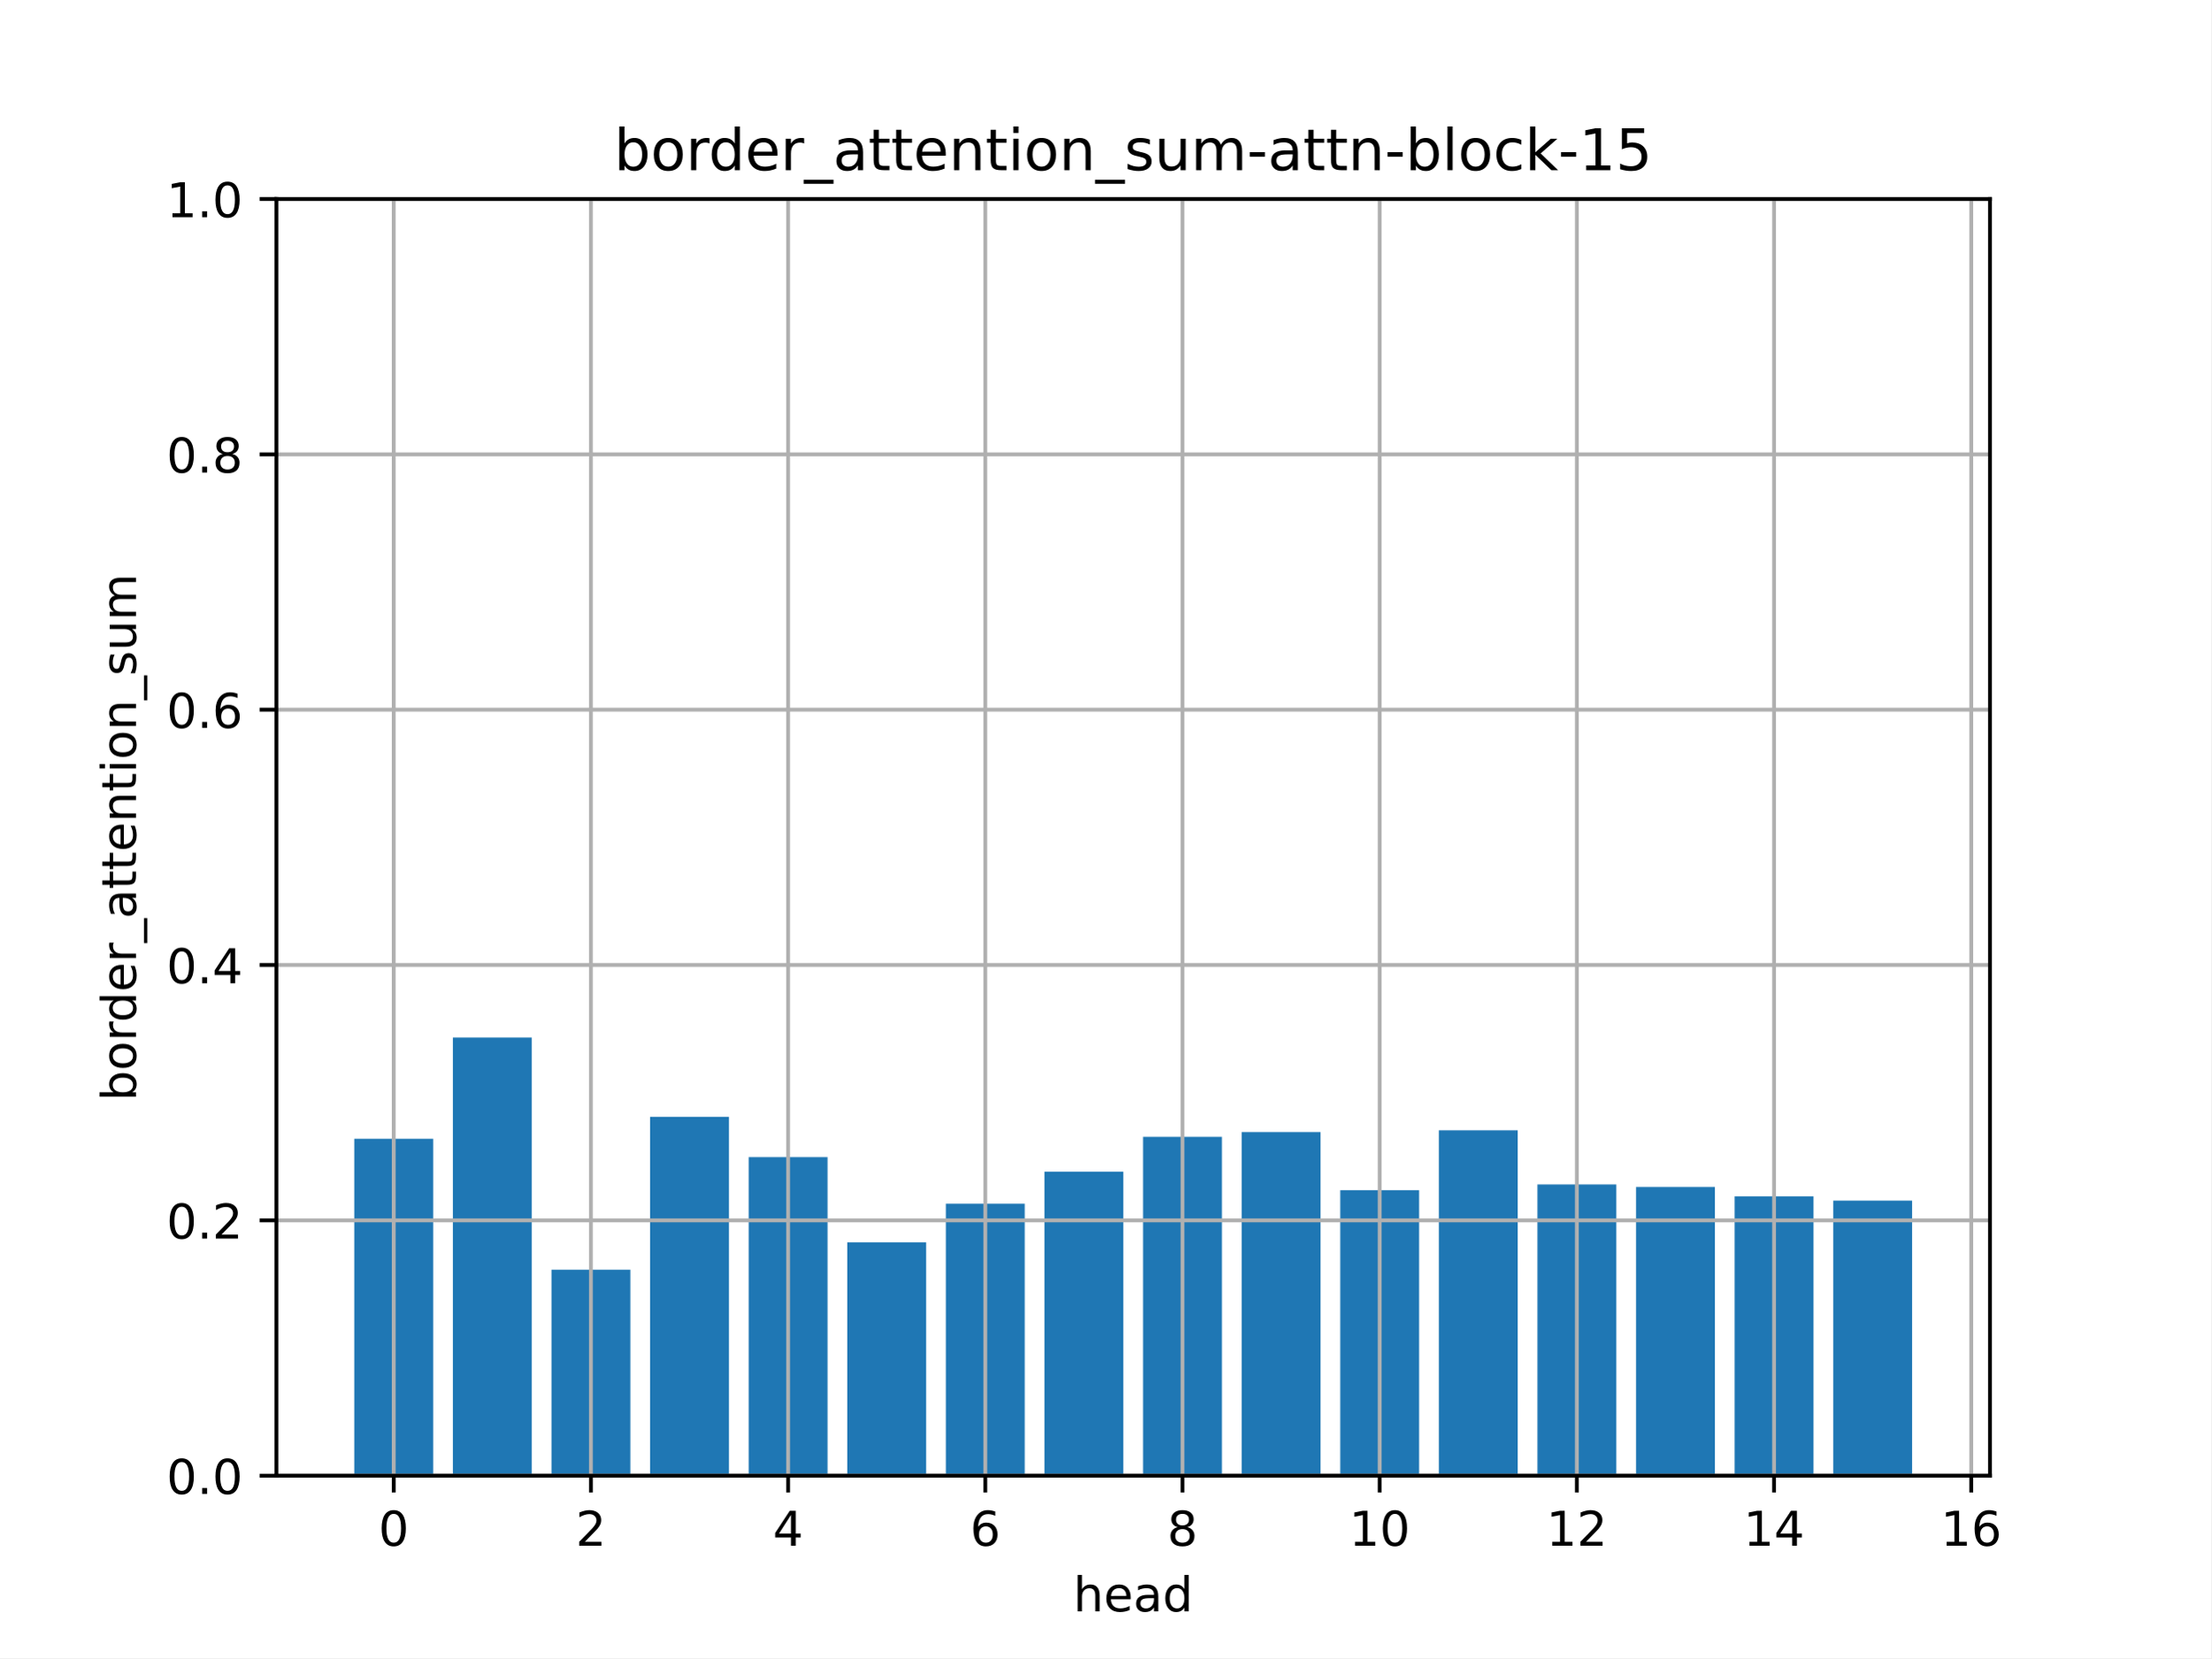
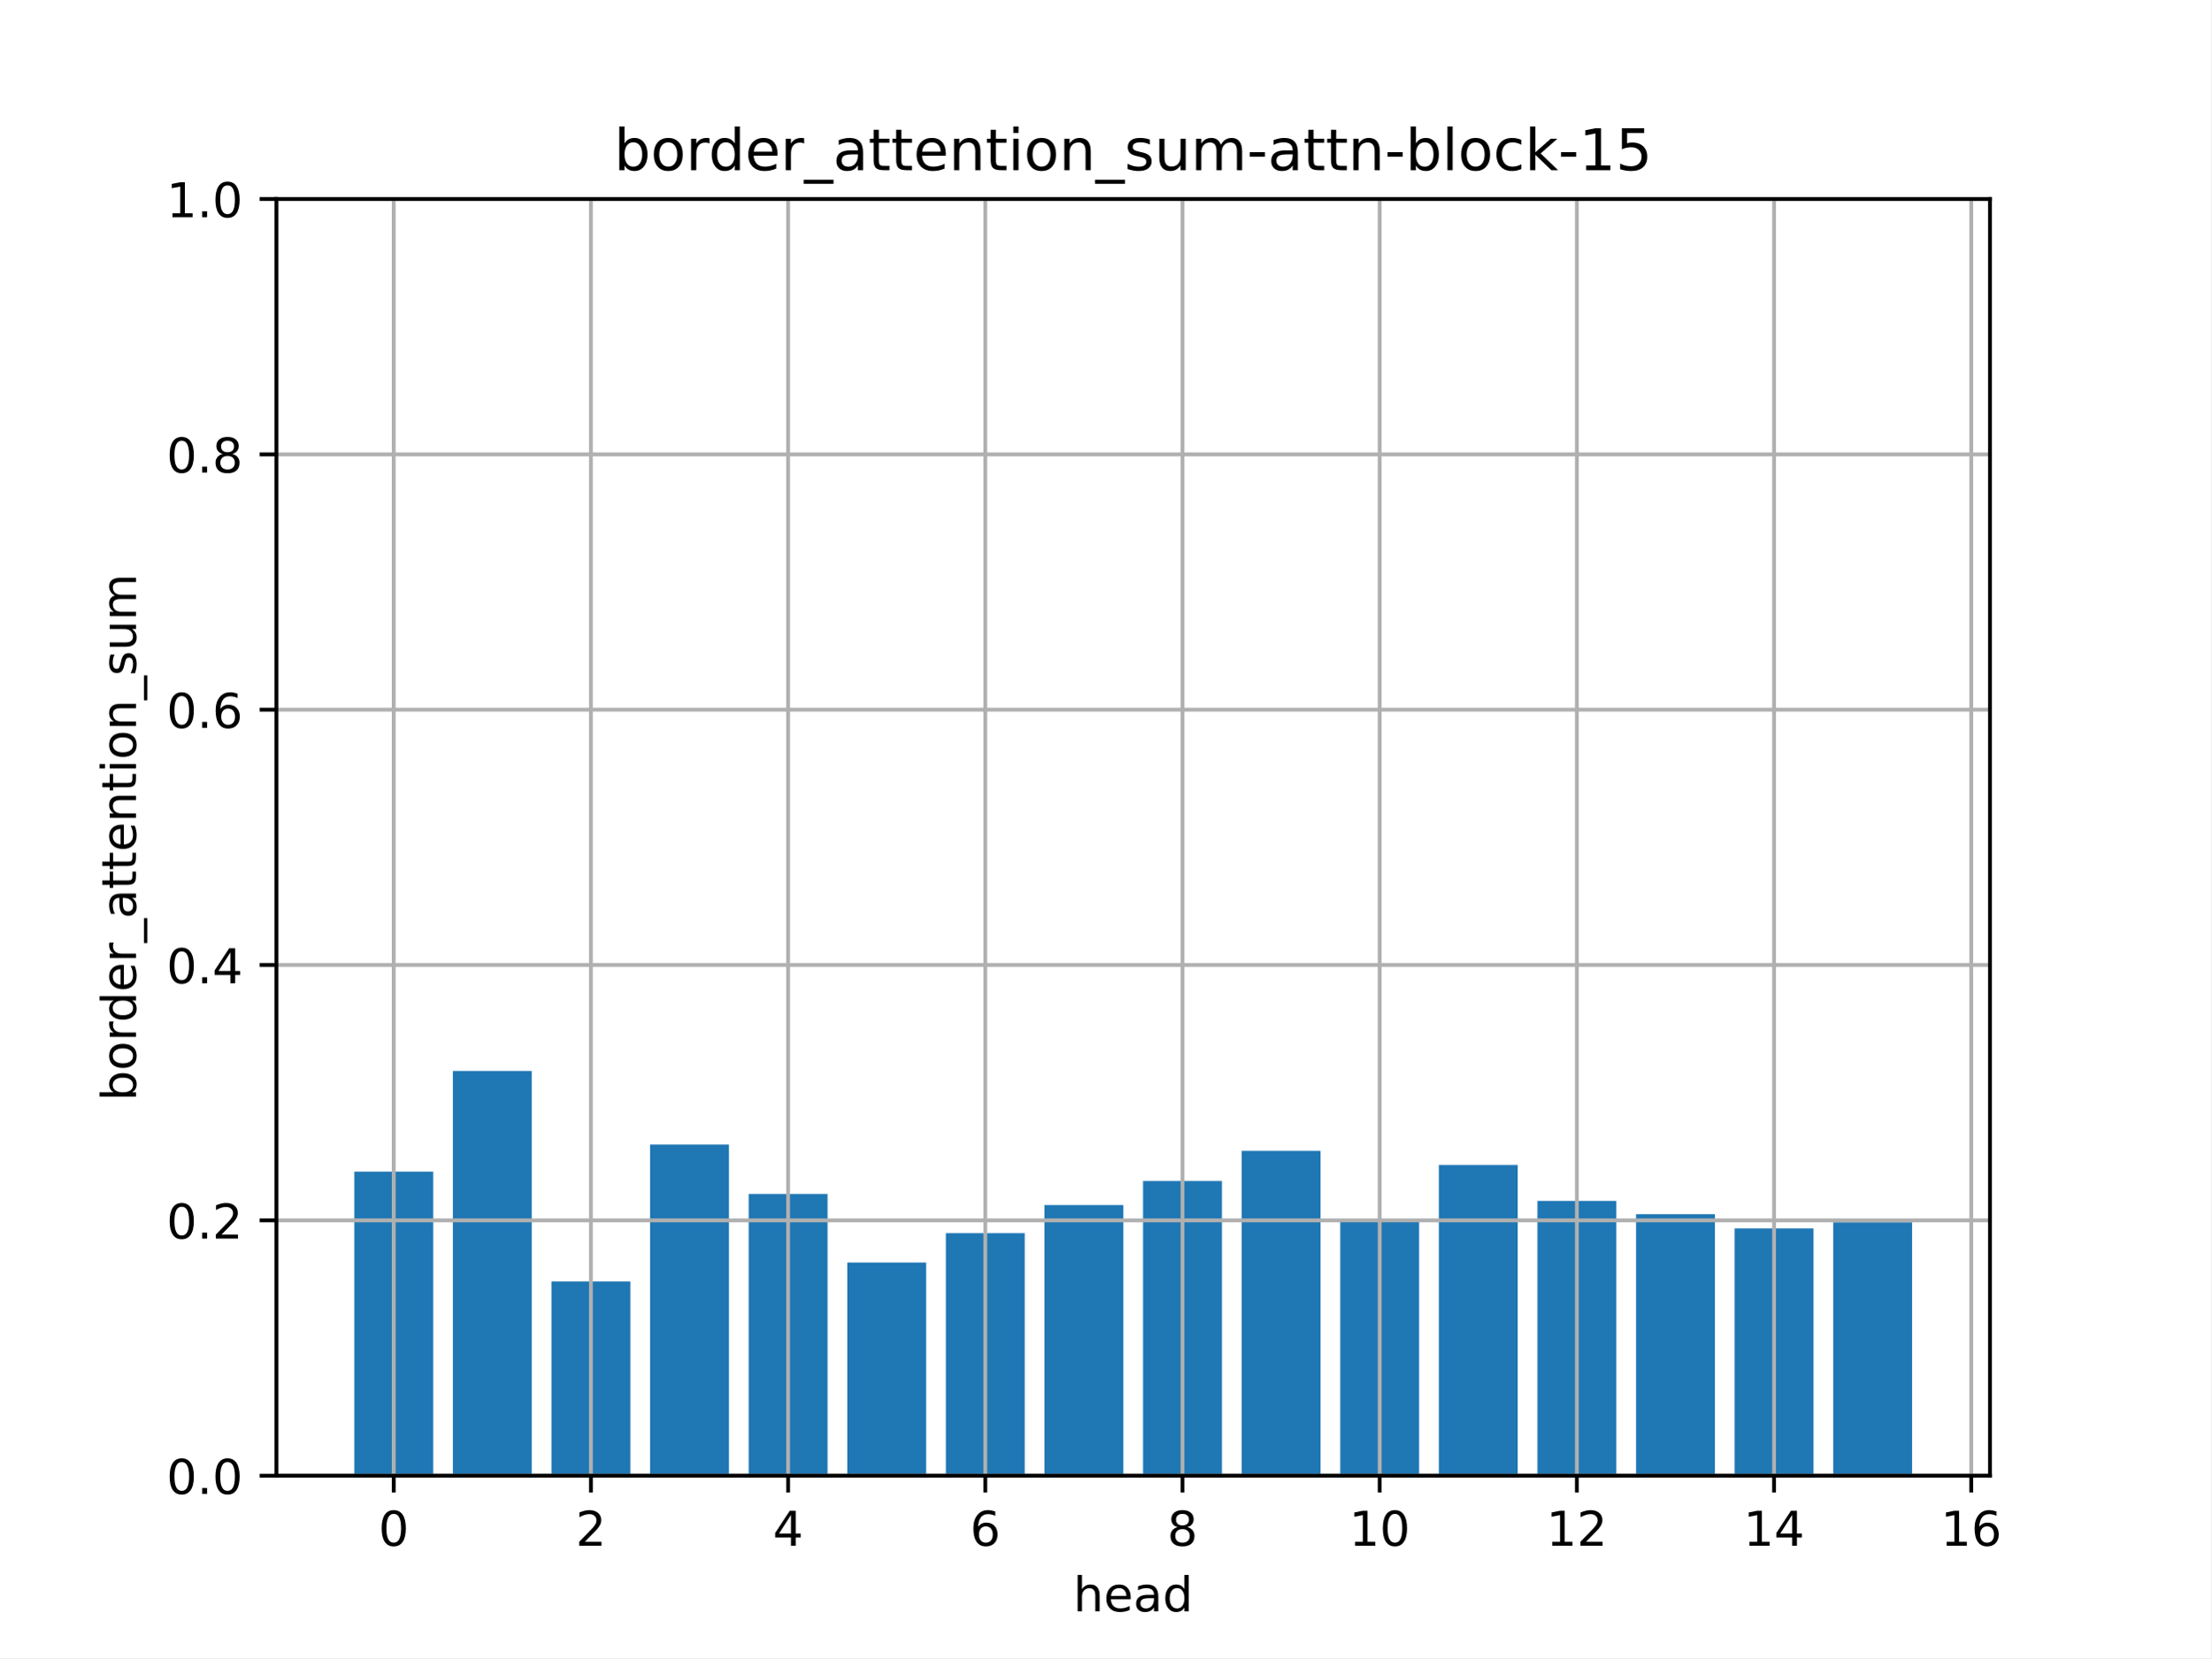
<svg xmlns="http://www.w3.org/2000/svg" xmlns:xlink="http://www.w3.org/1999/xlink" width="460.8pt" height="345.6pt" viewBox="0 0 460.8 345.6" version="1.1">
  <defs>
    <style type="text/css">*{stroke-linejoin: round; stroke-linecap: butt}</style>
  </defs>
  <g id="figure_1">
    <g id="patch_1">
      <path d="M 0 345.6  L 460.8 345.6  L 460.8 0  L 0 0  z " style="fill: #ffffff" />
    </g>
    <g id="axes_1">
      <g id="patch_2">
        <path d="M 57.6 307.584  L 414.72 307.584  L 414.72 41.472  L 57.6 41.472  z " style="fill: #ffffff" />
      </g>
      <g id="patch_3">
-         <path d="M 73.833 307.584  L 90.271 307.584  L 90.271 237.357  L 73.833 237.357  z " clip-path="url(#pa07f8abeb7)" style="fill: #1f77b4" />
+         <path d="M 73.833 307.584  L 90.271 307.584  L 90.271 244.206  L 73.833 244.206  z " clip-path="url(#p15615d3ce6)" style="fill: #1f77b4" />
      </g>
      <g id="patch_4">
-         <path d="M 94.38 307.584  L 110.819 307.584  L 110.819 216.262  L 94.38 216.262  z " clip-path="url(#pa07f8abeb7)" style="fill: #1f77b4" />
+         <path d="M 94.38 307.584  L 110.819 307.584  L 110.819 223.236  L 94.38 223.236  z " clip-path="url(#p15615d3ce6)" style="fill: #1f77b4" />
      </g>
      <g id="patch_5">
-         <path d="M 114.928 307.584  L 131.366 307.584  L 131.366 264.646  L 114.928 264.646  z " clip-path="url(#pa07f8abeb7)" style="fill: #1f77b4" />
+         <path d="M 114.928 307.584  L 131.366 307.584  L 131.366 267.104  L 114.928 267.104  z " clip-path="url(#p15615d3ce6)" style="fill: #1f77b4" />
      </g>
      <g id="patch_6">
-         <path d="M 135.476 307.584  L 151.914 307.584  L 151.914 232.796  L 135.476 232.796  z " clip-path="url(#pa07f8abeb7)" style="fill: #1f77b4" />
+         <path d="M 135.476 307.584  L 151.914 307.584  L 151.914 238.555  L 135.476 238.555  z " clip-path="url(#p15615d3ce6)" style="fill: #1f77b4" />
      </g>
      <g id="patch_7">
-         <path d="M 156.024 307.584  L 172.462 307.584  L 172.462 241.18  L 156.024 241.18  z " clip-path="url(#pa07f8abeb7)" style="fill: #1f77b4" />
+         <path d="M 156.024 307.584  L 172.462 307.584  L 172.462 248.872  L 156.024 248.872  z " clip-path="url(#p15615d3ce6)" style="fill: #1f77b4" />
      </g>
      <g id="patch_8">
-         <path d="M 176.572 307.584  L 193.01 307.584  L 193.01 258.933  L 176.572 258.933  z " clip-path="url(#pa07f8abeb7)" style="fill: #1f77b4" />
+         <path d="M 176.572 307.584  L 193.01 307.584  L 193.01 263.148  L 176.572 263.148  z " clip-path="url(#p15615d3ce6)" style="fill: #1f77b4" />
      </g>
      <g id="patch_9">
-         <path d="M 197.119 307.584  L 213.557 307.584  L 213.557 250.899  L 197.119 250.899  z " clip-path="url(#pa07f8abeb7)" style="fill: #1f77b4" />
+         <path d="M 197.119 307.584  L 213.557 307.584  L 213.557 257.03  L 197.119 257.03  z " clip-path="url(#p15615d3ce6)" style="fill: #1f77b4" />
      </g>
      <g id="patch_10">
-         <path d="M 217.667 307.584  L 234.105 307.584  L 234.105 244.224  L 217.667 244.224  z " clip-path="url(#pa07f8abeb7)" style="fill: #1f77b4" />
+         <path d="M 217.667 307.584  L 234.105 307.584  L 234.105 251.161  L 217.667 251.161  z " clip-path="url(#p15615d3ce6)" style="fill: #1f77b4" />
      </g>
      <g id="patch_11">
-         <path d="M 238.215 307.584  L 254.653 307.584  L 254.653 236.947  L 238.215 236.947  z " clip-path="url(#pa07f8abeb7)" style="fill: #1f77b4" />
+         <path d="M 238.215 307.584  L 254.653 307.584  L 254.653 246.157  L 238.215 246.157  z " clip-path="url(#p15615d3ce6)" style="fill: #1f77b4" />
      </g>
      <g id="patch_12">
-         <path d="M 258.763 307.584  L 275.201 307.584  L 275.201 235.972  L 258.763 235.972  z " clip-path="url(#pa07f8abeb7)" style="fill: #1f77b4" />
+         <path d="M 258.763 307.584  L 275.201 307.584  L 275.201 239.869  L 258.763 239.869  z " clip-path="url(#p15615d3ce6)" style="fill: #1f77b4" />
      </g>
      <g id="patch_13">
-         <path d="M 279.31 307.584  L 295.748 307.584  L 295.748 248.075  L 279.31 248.075  z " clip-path="url(#pa07f8abeb7)" style="fill: #1f77b4" />
+         <path d="M 279.31 307.584  L 295.748 307.584  L 295.748 254.04  L 279.31 254.04  z " clip-path="url(#p15615d3ce6)" style="fill: #1f77b4" />
      </g>
      <g id="patch_14">
-         <path d="M 299.858 307.584  L 316.296 307.584  L 316.296 235.599  L 299.858 235.599  z " clip-path="url(#pa07f8abeb7)" style="fill: #1f77b4" />
+         <path d="M 299.858 307.584  L 316.296 307.584  L 316.296 242.823  L 299.858 242.823  z " clip-path="url(#p15615d3ce6)" style="fill: #1f77b4" />
      </g>
      <g id="patch_15">
-         <path d="M 320.406 307.584  L 336.844 307.584  L 336.844 246.878  L 320.406 246.878  z " clip-path="url(#pa07f8abeb7)" style="fill: #1f77b4" />
+         <path d="M 320.406 307.584  L 336.844 307.584  L 336.844 250.318  L 320.406 250.318  z " clip-path="url(#p15615d3ce6)" style="fill: #1f77b4" />
      </g>
      <g id="patch_16">
-         <path d="M 340.954 307.584  L 357.392 307.584  L 357.392 247.402  L 340.954 247.402  z " clip-path="url(#pa07f8abeb7)" style="fill: #1f77b4" />
+         <path d="M 340.954 307.584  L 357.392 307.584  L 357.392 253.078  L 340.954 253.078  z " clip-path="url(#p15615d3ce6)" style="fill: #1f77b4" />
      </g>
      <g id="patch_17">
-         <path d="M 361.501 307.584  L 377.94 307.584  L 377.94 249.349  L 361.501 249.349  z " clip-path="url(#pa07f8abeb7)" style="fill: #1f77b4" />
+         <path d="M 361.501 307.584  L 377.94 307.584  L 377.94 256.044  L 361.501 256.044  z " clip-path="url(#p15615d3ce6)" style="fill: #1f77b4" />
      </g>
      <g id="patch_18">
-         <path d="M 382.049 307.584  L 398.487 307.584  L 398.487 250.251  L 382.049 250.251  z " clip-path="url(#pa07f8abeb7)" style="fill: #1f77b4" />
+         <path d="M 382.049 307.584  L 398.487 307.584  L 398.487 254.764  L 382.049 254.764  z " clip-path="url(#p15615d3ce6)" style="fill: #1f77b4" />
      </g>
      <g id="matplotlib.axis_1">
        <g id="xtick_1">
          <g id="line2d_1">
-             <path d="M 82.052 307.584  L 82.052 41.472  " clip-path="url(#pa07f8abeb7)" style="fill: none; stroke: #b0b0b0; stroke-width: 0.8; stroke-linecap: square" />
+             <path d="M 82.052 307.584  L 82.052 41.472  " clip-path="url(#p15615d3ce6)" style="fill: none; stroke: #b0b0b0; stroke-width: 0.8; stroke-linecap: square" />
          </g>
          <g id="line2d_2">
            <defs>
-               <path id="m33a656c5fa" d="M 0 0  L 0 3.5  " style="stroke: #000000; stroke-width: 0.8" />
+               <path id="m68216b3cf8" d="M 0 0  L 0 3.5  " style="stroke: #000000; stroke-width: 0.8" />
            </defs>
            <g>
-               <use xlink:href="#m33a656c5fa" x="82.052" y="307.584" style="stroke: #000000; stroke-width: 0.8" />
+               <use xlink:href="#m68216b3cf8" x="82.052" y="307.584" style="stroke: #000000; stroke-width: 0.8" />
            </g>
          </g>
          <g id="text_1">
            <g transform="translate(78.87058 322.1824) scale(0.1 -0.1)">
              <defs>
                <path id="DejaVuSans-30" d="M 2034 4250  Q 1547 4250 1301 3770  Q 1056 3291 1056 2328  Q 1056 1369 1301 889  Q 1547 409 2034 409  Q 2525 409 2770 889  Q 3016 1369 3016 2328  Q 3016 3291 2770 3770  Q 2525 4250 2034 4250  z M 2034 4750  Q 2819 4750 3233 4129  Q 3647 3509 3647 2328  Q 3647 1150 3233 529  Q 2819 -91 2034 -91  Q 1250 -91 836 529  Q 422 1150 422 2328  Q 422 3509 836 4129  Q 1250 4750 2034 4750  z " transform="scale(0.015625)" />
              </defs>
              <use xlink:href="#DejaVuSans-30" />
            </g>
          </g>
        </g>
        <g id="xtick_2">
          <g id="line2d_3">
-             <path d="M 123.147 307.584  L 123.147 41.472  " clip-path="url(#pa07f8abeb7)" style="fill: none; stroke: #b0b0b0; stroke-width: 0.8; stroke-linecap: square" />
+             <path d="M 123.147 307.584  L 123.147 41.472  " clip-path="url(#p15615d3ce6)" style="fill: none; stroke: #b0b0b0; stroke-width: 0.8; stroke-linecap: square" />
          </g>
          <g id="line2d_4">
            <g>
-               <use xlink:href="#m33a656c5fa" x="123.147" y="307.584" style="stroke: #000000; stroke-width: 0.8" />
+               <use xlink:href="#m68216b3cf8" x="123.147" y="307.584" style="stroke: #000000; stroke-width: 0.8" />
            </g>
          </g>
          <g id="text_2">
            <g transform="translate(119.9661 322.1824) scale(0.1 -0.1)">
              <defs>
                <path id="DejaVuSans-32" d="M 1228 531  L 3431 531  L 3431 0  L 469 0  L 469 531  Q 828 903 1448 1529  Q 2069 2156 2228 2338  Q 2531 2678 2651 2914  Q 2772 3150 2772 3378  Q 2772 3750 2511 3984  Q 2250 4219 1831 4219  Q 1534 4219 1204 4116  Q 875 4013 500 3803  L 500 4441  Q 881 4594 1212 4672  Q 1544 4750 1819 4750  Q 2544 4750 2975 4387  Q 3406 4025 3406 3419  Q 3406 3131 3298 2873  Q 3191 2616 2906 2266  Q 2828 2175 2409 1742  Q 1991 1309 1228 531  z " transform="scale(0.015625)" />
              </defs>
              <use xlink:href="#DejaVuSans-32" />
            </g>
          </g>
        </g>
        <g id="xtick_3">
          <g id="line2d_5">
-             <path d="M 164.243 307.584  L 164.243 41.472  " clip-path="url(#pa07f8abeb7)" style="fill: none; stroke: #b0b0b0; stroke-width: 0.8; stroke-linecap: square" />
+             <path d="M 164.243 307.584  L 164.243 41.472  " clip-path="url(#p15615d3ce6)" style="fill: none; stroke: #b0b0b0; stroke-width: 0.8; stroke-linecap: square" />
          </g>
          <g id="line2d_6">
            <g>
-               <use xlink:href="#m33a656c5fa" x="164.243" y="307.584" style="stroke: #000000; stroke-width: 0.8" />
+               <use xlink:href="#m68216b3cf8" x="164.243" y="307.584" style="stroke: #000000; stroke-width: 0.8" />
            </g>
          </g>
          <g id="text_3">
            <g transform="translate(161.0616 322.1824) scale(0.1 -0.1)">
              <defs>
                <path id="DejaVuSans-34" d="M 2419 4116  L 825 1625  L 2419 1625  L 2419 4116  z M 2253 4666  L 3047 4666  L 3047 1625  L 3713 1625  L 3713 1100  L 3047 1100  L 3047 0  L 2419 0  L 2419 1100  L 313 1100  L 313 1709  L 2253 4666  z " transform="scale(0.015625)" />
              </defs>
              <use xlink:href="#DejaVuSans-34" />
            </g>
          </g>
        </g>
        <g id="xtick_4">
          <g id="line2d_7">
-             <path d="M 205.338 307.584  L 205.338 41.472  " clip-path="url(#pa07f8abeb7)" style="fill: none; stroke: #b0b0b0; stroke-width: 0.8; stroke-linecap: square" />
+             <path d="M 205.338 307.584  L 205.338 41.472  " clip-path="url(#p15615d3ce6)" style="fill: none; stroke: #b0b0b0; stroke-width: 0.8; stroke-linecap: square" />
          </g>
          <g id="line2d_8">
            <g>
-               <use xlink:href="#m33a656c5fa" x="205.338" y="307.584" style="stroke: #000000; stroke-width: 0.8" />
+               <use xlink:href="#m68216b3cf8" x="205.338" y="307.584" style="stroke: #000000; stroke-width: 0.8" />
            </g>
          </g>
          <g id="text_4">
            <g transform="translate(202.1571 322.1824) scale(0.1 -0.1)">
              <defs>
                <path id="DejaVuSans-36" d="M 2113 2584  Q 1688 2584 1439 2293  Q 1191 2003 1191 1497  Q 1191 994 1439 701  Q 1688 409 2113 409  Q 2538 409 2786 701  Q 3034 994 3034 1497  Q 3034 2003 2786 2293  Q 2538 2584 2113 2584  z M 3366 4563  L 3366 3988  Q 3128 4100 2886 4159  Q 2644 4219 2406 4219  Q 1781 4219 1451 3797  Q 1122 3375 1075 2522  Q 1259 2794 1537 2939  Q 1816 3084 2150 3084  Q 2853 3084 3261 2657  Q 3669 2231 3669 1497  Q 3669 778 3244 343  Q 2819 -91 2113 -91  Q 1303 -91 875 529  Q 447 1150 447 2328  Q 447 3434 972 4092  Q 1497 4750 2381 4750  Q 2619 4750 2861 4703  Q 3103 4656 3366 4563  z " transform="scale(0.015625)" />
              </defs>
              <use xlink:href="#DejaVuSans-36" />
            </g>
          </g>
        </g>
        <g id="xtick_5">
          <g id="line2d_9">
-             <path d="M 246.434 307.584  L 246.434 41.472  " clip-path="url(#pa07f8abeb7)" style="fill: none; stroke: #b0b0b0; stroke-width: 0.8; stroke-linecap: square" />
+             <path d="M 246.434 307.584  L 246.434 41.472  " clip-path="url(#p15615d3ce6)" style="fill: none; stroke: #b0b0b0; stroke-width: 0.8; stroke-linecap: square" />
          </g>
          <g id="line2d_10">
            <g>
-               <use xlink:href="#m33a656c5fa" x="246.434" y="307.584" style="stroke: #000000; stroke-width: 0.8" />
+               <use xlink:href="#m68216b3cf8" x="246.434" y="307.584" style="stroke: #000000; stroke-width: 0.8" />
            </g>
          </g>
          <g id="text_5">
            <g transform="translate(243.2526 322.1824) scale(0.1 -0.1)">
              <defs>
                <path id="DejaVuSans-38" d="M 2034 2216  Q 1584 2216 1326 1975  Q 1069 1734 1069 1313  Q 1069 891 1326 650  Q 1584 409 2034 409  Q 2484 409 2743 651  Q 3003 894 3003 1313  Q 3003 1734 2745 1975  Q 2488 2216 2034 2216  z M 1403 2484  Q 997 2584 770 2862  Q 544 3141 544 3541  Q 544 4100 942 4425  Q 1341 4750 2034 4750  Q 2731 4750 3128 4425  Q 3525 4100 3525 3541  Q 3525 3141 3298 2862  Q 3072 2584 2669 2484  Q 3125 2378 3379 2068  Q 3634 1759 3634 1313  Q 3634 634 3220 271  Q 2806 -91 2034 -91  Q 1263 -91 848 271  Q 434 634 434 1313  Q 434 1759 690 2068  Q 947 2378 1403 2484  z M 1172 3481  Q 1172 3119 1398 2916  Q 1625 2713 2034 2713  Q 2441 2713 2670 2916  Q 2900 3119 2900 3481  Q 2900 3844 2670 4047  Q 2441 4250 2034 4250  Q 1625 4250 1398 4047  Q 1172 3844 1172 3481  z " transform="scale(0.015625)" />
              </defs>
              <use xlink:href="#DejaVuSans-38" />
            </g>
          </g>
        </g>
        <g id="xtick_6">
          <g id="line2d_11">
-             <path d="M 287.529 307.584  L 287.529 41.472  " clip-path="url(#pa07f8abeb7)" style="fill: none; stroke: #b0b0b0; stroke-width: 0.8; stroke-linecap: square" />
+             <path d="M 287.529 307.584  L 287.529 41.472  " clip-path="url(#p15615d3ce6)" style="fill: none; stroke: #b0b0b0; stroke-width: 0.8; stroke-linecap: square" />
          </g>
          <g id="line2d_12">
            <g>
-               <use xlink:href="#m33a656c5fa" x="287.529" y="307.584" style="stroke: #000000; stroke-width: 0.8" />
+               <use xlink:href="#m68216b3cf8" x="287.529" y="307.584" style="stroke: #000000; stroke-width: 0.8" />
            </g>
          </g>
          <g id="text_6">
            <g transform="translate(281.1669 322.1824) scale(0.1 -0.1)">
              <defs>
                <path id="DejaVuSans-31" d="M 794 531  L 1825 531  L 1825 4091  L 703 3866  L 703 4441  L 1819 4666  L 2450 4666  L 2450 531  L 3481 531  L 3481 0  L 794 0  L 794 531  z " transform="scale(0.015625)" />
              </defs>
              <use xlink:href="#DejaVuSans-31" />
              <use xlink:href="#DejaVuSans-30" x="63.623" />
            </g>
          </g>
        </g>
        <g id="xtick_7">
          <g id="line2d_13">
-             <path d="M 328.625 307.584  L 328.625 41.472  " clip-path="url(#pa07f8abeb7)" style="fill: none; stroke: #b0b0b0; stroke-width: 0.8; stroke-linecap: square" />
+             <path d="M 328.625 307.584  L 328.625 41.472  " clip-path="url(#p15615d3ce6)" style="fill: none; stroke: #b0b0b0; stroke-width: 0.8; stroke-linecap: square" />
          </g>
          <g id="line2d_14">
            <g>
-               <use xlink:href="#m33a656c5fa" x="328.625" y="307.584" style="stroke: #000000; stroke-width: 0.8" />
+               <use xlink:href="#m68216b3cf8" x="328.625" y="307.584" style="stroke: #000000; stroke-width: 0.8" />
            </g>
          </g>
          <g id="text_7">
            <g transform="translate(322.2624 322.1824) scale(0.1 -0.1)">
              <use xlink:href="#DejaVuSans-31" />
              <use xlink:href="#DejaVuSans-32" x="63.623" />
            </g>
          </g>
        </g>
        <g id="xtick_8">
          <g id="line2d_15">
-             <path d="M 369.72 307.584  L 369.72 41.472  " clip-path="url(#pa07f8abeb7)" style="fill: none; stroke: #b0b0b0; stroke-width: 0.8; stroke-linecap: square" />
+             <path d="M 369.72 307.584  L 369.72 41.472  " clip-path="url(#p15615d3ce6)" style="fill: none; stroke: #b0b0b0; stroke-width: 0.8; stroke-linecap: square" />
          </g>
          <g id="line2d_16">
            <g>
-               <use xlink:href="#m33a656c5fa" x="369.72" y="307.584" style="stroke: #000000; stroke-width: 0.8" />
+               <use xlink:href="#m68216b3cf8" x="369.72" y="307.584" style="stroke: #000000; stroke-width: 0.8" />
            </g>
          </g>
          <g id="text_8">
            <g transform="translate(363.3579 322.1824) scale(0.1 -0.1)">
              <use xlink:href="#DejaVuSans-31" />
              <use xlink:href="#DejaVuSans-34" x="63.623" />
            </g>
          </g>
        </g>
        <g id="xtick_9">
          <g id="line2d_17">
-             <path d="M 410.816 307.584  L 410.816 41.472  " clip-path="url(#pa07f8abeb7)" style="fill: none; stroke: #b0b0b0; stroke-width: 0.8; stroke-linecap: square" />
+             <path d="M 410.816 307.584  L 410.816 41.472  " clip-path="url(#p15615d3ce6)" style="fill: none; stroke: #b0b0b0; stroke-width: 0.8; stroke-linecap: square" />
          </g>
          <g id="line2d_18">
            <g>
-               <use xlink:href="#m33a656c5fa" x="410.816" y="307.584" style="stroke: #000000; stroke-width: 0.8" />
+               <use xlink:href="#m68216b3cf8" x="410.816" y="307.584" style="stroke: #000000; stroke-width: 0.8" />
            </g>
          </g>
          <g id="text_9">
            <g transform="translate(404.4534 322.1824) scale(0.1 -0.1)">
              <use xlink:href="#DejaVuSans-31" />
              <use xlink:href="#DejaVuSans-36" x="63.623" />
            </g>
          </g>
        </g>
        <g id="text_10">
          <g transform="translate(223.6764 335.8606) scale(0.1 -0.1)">
            <defs>
              <path id="DejaVuSans-68" d="M 3513 2113  L 3513 0  L 2938 0  L 2938 2094  Q 2938 2591 2744 2837  Q 2550 3084 2163 3084  Q 1697 3084 1428 2787  Q 1159 2491 1159 1978  L 1159 0  L 581 0  L 581 4863  L 1159 4863  L 1159 2956  Q 1366 3272 1645 3428  Q 1925 3584 2291 3584  Q 2894 3584 3203 3211  Q 3513 2838 3513 2113  z " transform="scale(0.015625)" />
              <path id="DejaVuSans-65" d="M 3597 1894  L 3597 1613  L 953 1613  Q 991 1019 1311 708  Q 1631 397 2203 397  Q 2534 397 2845 478  Q 3156 559 3463 722  L 3463 178  Q 3153 47 2828 -22  Q 2503 -91 2169 -91  Q 1331 -91 842 396  Q 353 884 353 1716  Q 353 2575 817 3079  Q 1281 3584 2069 3584  Q 2775 3584 3186 3129  Q 3597 2675 3597 1894  z M 3022 2063  Q 3016 2534 2758 2815  Q 2500 3097 2075 3097  Q 1594 3097 1305 2825  Q 1016 2553 972 2059  L 3022 2063  z " transform="scale(0.015625)" />
              <path id="DejaVuSans-61" d="M 2194 1759  Q 1497 1759 1228 1600  Q 959 1441 959 1056  Q 959 750 1161 570  Q 1363 391 1709 391  Q 2188 391 2477 730  Q 2766 1069 2766 1631  L 2766 1759  L 2194 1759  z M 3341 1997  L 3341 0  L 2766 0  L 2766 531  Q 2569 213 2275 61  Q 1981 -91 1556 -91  Q 1019 -91 701 211  Q 384 513 384 1019  Q 384 1609 779 1909  Q 1175 2209 1959 2209  L 2766 2209  L 2766 2266  Q 2766 2663 2505 2880  Q 2244 3097 1772 3097  Q 1472 3097 1187 3025  Q 903 2953 641 2809  L 641 3341  Q 956 3463 1253 3523  Q 1550 3584 1831 3584  Q 2591 3584 2966 3190  Q 3341 2797 3341 1997  z " transform="scale(0.015625)" />
              <path id="DejaVuSans-64" d="M 2906 2969  L 2906 4863  L 3481 4863  L 3481 0  L 2906 0  L 2906 525  Q 2725 213 2448 61  Q 2172 -91 1784 -91  Q 1150 -91 751 415  Q 353 922 353 1747  Q 353 2572 751 3078  Q 1150 3584 1784 3584  Q 2172 3584 2448 3432  Q 2725 3281 2906 2969  z M 947 1747  Q 947 1113 1208 752  Q 1469 391 1925 391  Q 2381 391 2643 752  Q 2906 1113 2906 1747  Q 2906 2381 2643 2742  Q 2381 3103 1925 3103  Q 1469 3103 1208 2742  Q 947 2381 947 1747  z " transform="scale(0.015625)" />
            </defs>
            <use xlink:href="#DejaVuSans-68" />
            <use xlink:href="#DejaVuSans-65" x="63.379" />
            <use xlink:href="#DejaVuSans-61" x="124.902" />
            <use xlink:href="#DejaVuSans-64" x="186.182" />
          </g>
        </g>
      </g>
      <g id="matplotlib.axis_2">
        <g id="ytick_1">
          <g id="line2d_19">
-             <path d="M 57.6 307.584  L 414.72 307.584  " clip-path="url(#pa07f8abeb7)" style="fill: none; stroke: #b0b0b0; stroke-width: 0.8; stroke-linecap: square" />
+             <path d="M 57.6 307.584  L 414.72 307.584  " clip-path="url(#p15615d3ce6)" style="fill: none; stroke: #b0b0b0; stroke-width: 0.8; stroke-linecap: square" />
          </g>
          <g id="line2d_20">
            <defs>
-               <path id="m886e4fd2f7" d="M 0 0  L -3.5 0  " style="stroke: #000000; stroke-width: 0.8" />
+               <path id="mb223459b86" d="M 0 0  L -3.5 0  " style="stroke: #000000; stroke-width: 0.8" />
            </defs>
            <g>
-               <use xlink:href="#m886e4fd2f7" x="57.6" y="307.584" style="stroke: #000000; stroke-width: 0.8" />
+               <use xlink:href="#mb223459b86" x="57.6" y="307.584" style="stroke: #000000; stroke-width: 0.8" />
            </g>
          </g>
          <g id="text_11">
            <g transform="translate(34.69687 311.3832) scale(0.1 -0.1)">
              <defs>
                <path id="DejaVuSans-2e" d="M 684 794  L 1344 794  L 1344 0  L 684 0  L 684 794  z " transform="scale(0.015625)" />
              </defs>
              <use xlink:href="#DejaVuSans-30" />
              <use xlink:href="#DejaVuSans-2e" x="63.623" />
              <use xlink:href="#DejaVuSans-30" x="95.41" />
            </g>
          </g>
        </g>
        <g id="ytick_2">
          <g id="line2d_21">
-             <path d="M 57.6 254.362  L 414.72 254.362  " clip-path="url(#pa07f8abeb7)" style="fill: none; stroke: #b0b0b0; stroke-width: 0.8; stroke-linecap: square" />
+             <path d="M 57.6 254.362  L 414.72 254.362  " clip-path="url(#p15615d3ce6)" style="fill: none; stroke: #b0b0b0; stroke-width: 0.8; stroke-linecap: square" />
          </g>
          <g id="line2d_22">
            <g>
-               <use xlink:href="#m886e4fd2f7" x="57.6" y="254.362" style="stroke: #000000; stroke-width: 0.8" />
+               <use xlink:href="#mb223459b86" x="57.6" y="254.362" style="stroke: #000000; stroke-width: 0.8" />
            </g>
          </g>
          <g id="text_12">
            <g transform="translate(34.69687 258.1608) scale(0.1 -0.1)">
              <use xlink:href="#DejaVuSans-30" />
              <use xlink:href="#DejaVuSans-2e" x="63.623" />
              <use xlink:href="#DejaVuSans-32" x="95.41" />
            </g>
          </g>
        </g>
        <g id="ytick_3">
          <g id="line2d_23">
-             <path d="M 57.6 201.139  L 414.72 201.139  " clip-path="url(#pa07f8abeb7)" style="fill: none; stroke: #b0b0b0; stroke-width: 0.8; stroke-linecap: square" />
+             <path d="M 57.6 201.139  L 414.72 201.139  " clip-path="url(#p15615d3ce6)" style="fill: none; stroke: #b0b0b0; stroke-width: 0.8; stroke-linecap: square" />
          </g>
          <g id="line2d_24">
            <g>
-               <use xlink:href="#m886e4fd2f7" x="57.6" y="201.139" style="stroke: #000000; stroke-width: 0.8" />
+               <use xlink:href="#mb223459b86" x="57.6" y="201.139" style="stroke: #000000; stroke-width: 0.8" />
            </g>
          </g>
          <g id="text_13">
            <g transform="translate(34.69687 204.9384) scale(0.1 -0.1)">
              <use xlink:href="#DejaVuSans-30" />
              <use xlink:href="#DejaVuSans-2e" x="63.623" />
              <use xlink:href="#DejaVuSans-34" x="95.41" />
            </g>
          </g>
        </g>
        <g id="ytick_4">
          <g id="line2d_25">
-             <path d="M 57.6 147.917  L 414.72 147.917  " clip-path="url(#pa07f8abeb7)" style="fill: none; stroke: #b0b0b0; stroke-width: 0.8; stroke-linecap: square" />
+             <path d="M 57.6 147.917  L 414.72 147.917  " clip-path="url(#p15615d3ce6)" style="fill: none; stroke: #b0b0b0; stroke-width: 0.8; stroke-linecap: square" />
          </g>
          <g id="line2d_26">
            <g>
-               <use xlink:href="#m886e4fd2f7" x="57.6" y="147.917" style="stroke: #000000; stroke-width: 0.8" />
+               <use xlink:href="#mb223459b86" x="57.6" y="147.917" style="stroke: #000000; stroke-width: 0.8" />
            </g>
          </g>
          <g id="text_14">
            <g transform="translate(34.69687 151.716) scale(0.1 -0.1)">
              <use xlink:href="#DejaVuSans-30" />
              <use xlink:href="#DejaVuSans-2e" x="63.623" />
              <use xlink:href="#DejaVuSans-36" x="95.41" />
            </g>
          </g>
        </g>
        <g id="ytick_5">
          <g id="line2d_27">
-             <path d="M 57.6 94.694  L 414.72 94.694  " clip-path="url(#pa07f8abeb7)" style="fill: none; stroke: #b0b0b0; stroke-width: 0.8; stroke-linecap: square" />
+             <path d="M 57.6 94.694  L 414.72 94.694  " clip-path="url(#p15615d3ce6)" style="fill: none; stroke: #b0b0b0; stroke-width: 0.8; stroke-linecap: square" />
          </g>
          <g id="line2d_28">
            <g>
-               <use xlink:href="#m886e4fd2f7" x="57.6" y="94.694" style="stroke: #000000; stroke-width: 0.8" />
+               <use xlink:href="#mb223459b86" x="57.6" y="94.694" style="stroke: #000000; stroke-width: 0.8" />
            </g>
          </g>
          <g id="text_15">
            <g transform="translate(34.69687 98.49362) scale(0.1 -0.1)">
              <use xlink:href="#DejaVuSans-30" />
              <use xlink:href="#DejaVuSans-2e" x="63.623" />
              <use xlink:href="#DejaVuSans-38" x="95.41" />
            </g>
          </g>
        </g>
        <g id="ytick_6">
          <g id="line2d_29">
-             <path d="M 57.6 41.472  L 414.72 41.472  " clip-path="url(#pa07f8abeb7)" style="fill: none; stroke: #b0b0b0; stroke-width: 0.8; stroke-linecap: square" />
+             <path d="M 57.6 41.472  L 414.72 41.472  " clip-path="url(#p15615d3ce6)" style="fill: none; stroke: #b0b0b0; stroke-width: 0.8; stroke-linecap: square" />
          </g>
          <g id="line2d_30">
            <g>
-               <use xlink:href="#m886e4fd2f7" x="57.6" y="41.472" style="stroke: #000000; stroke-width: 0.8" />
+               <use xlink:href="#mb223459b86" x="57.6" y="41.472" style="stroke: #000000; stroke-width: 0.8" />
            </g>
          </g>
          <g id="text_16">
            <g transform="translate(34.69687 45.27122) scale(0.1 -0.1)">
              <use xlink:href="#DejaVuSans-31" />
              <use xlink:href="#DejaVuSans-2e" x="63.623" />
              <use xlink:href="#DejaVuSans-30" x="95.41" />
            </g>
          </g>
        </g>
        <g id="text_17">
          <g transform="translate(28.33906 229.4866) rotate(-90) scale(0.1 -0.1)">
            <defs>
              <path id="DejaVuSans-62" d="M 3116 1747  Q 3116 2381 2855 2742  Q 2594 3103 2138 3103  Q 1681 3103 1420 2742  Q 1159 2381 1159 1747  Q 1159 1113 1420 752  Q 1681 391 2138 391  Q 2594 391 2855 752  Q 3116 1113 3116 1747  z M 1159 2969  Q 1341 3281 1617 3432  Q 1894 3584 2278 3584  Q 2916 3584 3314 3078  Q 3713 2572 3713 1747  Q 3713 922 3314 415  Q 2916 -91 2278 -91  Q 1894 -91 1617 61  Q 1341 213 1159 525  L 1159 0  L 581 0  L 581 4863  L 1159 4863  L 1159 2969  z " transform="scale(0.015625)" />
              <path id="DejaVuSans-6f" d="M 1959 3097  Q 1497 3097 1228 2736  Q 959 2375 959 1747  Q 959 1119 1226 758  Q 1494 397 1959 397  Q 2419 397 2687 759  Q 2956 1122 2956 1747  Q 2956 2369 2687 2733  Q 2419 3097 1959 3097  z M 1959 3584  Q 2709 3584 3137 3096  Q 3566 2609 3566 1747  Q 3566 888 3137 398  Q 2709 -91 1959 -91  Q 1206 -91 779 398  Q 353 888 353 1747  Q 353 2609 779 3096  Q 1206 3584 1959 3584  z " transform="scale(0.015625)" />
              <path id="DejaVuSans-72" d="M 2631 2963  Q 2534 3019 2420 3045  Q 2306 3072 2169 3072  Q 1681 3072 1420 2755  Q 1159 2438 1159 1844  L 1159 0  L 581 0  L 581 3500  L 1159 3500  L 1159 2956  Q 1341 3275 1631 3429  Q 1922 3584 2338 3584  Q 2397 3584 2469 3576  Q 2541 3569 2628 3553  L 2631 2963  z " transform="scale(0.015625)" />
              <path id="DejaVuSans-5f" d="M 3263 -1063  L 3263 -1509  L -63 -1509  L -63 -1063  L 3263 -1063  z " transform="scale(0.015625)" />
              <path id="DejaVuSans-74" d="M 1172 4494  L 1172 3500  L 2356 3500  L 2356 3053  L 1172 3053  L 1172 1153  Q 1172 725 1289 603  Q 1406 481 1766 481  L 2356 481  L 2356 0  L 1766 0  Q 1100 0 847 248  Q 594 497 594 1153  L 594 3053  L 172 3053  L 172 3500  L 594 3500  L 594 4494  L 1172 4494  z " transform="scale(0.015625)" />
              <path id="DejaVuSans-6e" d="M 3513 2113  L 3513 0  L 2938 0  L 2938 2094  Q 2938 2591 2744 2837  Q 2550 3084 2163 3084  Q 1697 3084 1428 2787  Q 1159 2491 1159 1978  L 1159 0  L 581 0  L 581 3500  L 1159 3500  L 1159 2956  Q 1366 3272 1645 3428  Q 1925 3584 2291 3584  Q 2894 3584 3203 3211  Q 3513 2838 3513 2113  z " transform="scale(0.015625)" />
              <path id="DejaVuSans-69" d="M 603 3500  L 1178 3500  L 1178 0  L 603 0  L 603 3500  z M 603 4863  L 1178 4863  L 1178 4134  L 603 4134  L 603 4863  z " transform="scale(0.015625)" />
              <path id="DejaVuSans-73" d="M 2834 3397  L 2834 2853  Q 2591 2978 2328 3040  Q 2066 3103 1784 3103  Q 1356 3103 1142 2972  Q 928 2841 928 2578  Q 928 2378 1081 2264  Q 1234 2150 1697 2047  L 1894 2003  Q 2506 1872 2764 1633  Q 3022 1394 3022 966  Q 3022 478 2636 193  Q 2250 -91 1575 -91  Q 1294 -91 989 -36  Q 684 19 347 128  L 347 722  Q 666 556 975 473  Q 1284 391 1588 391  Q 1994 391 2212 530  Q 2431 669 2431 922  Q 2431 1156 2273 1281  Q 2116 1406 1581 1522  L 1381 1569  Q 847 1681 609 1914  Q 372 2147 372 2553  Q 372 3047 722 3315  Q 1072 3584 1716 3584  Q 2034 3584 2315 3537  Q 2597 3491 2834 3397  z " transform="scale(0.015625)" />
              <path id="DejaVuSans-75" d="M 544 1381  L 544 3500  L 1119 3500  L 1119 1403  Q 1119 906 1312 657  Q 1506 409 1894 409  Q 2359 409 2629 706  Q 2900 1003 2900 1516  L 2900 3500  L 3475 3500  L 3475 0  L 2900 0  L 2900 538  Q 2691 219 2414 64  Q 2138 -91 1772 -91  Q 1169 -91 856 284  Q 544 659 544 1381  z M 1991 3584  L 1991 3584  z " transform="scale(0.015625)" />
              <path id="DejaVuSans-6d" d="M 3328 2828  Q 3544 3216 3844 3400  Q 4144 3584 4550 3584  Q 5097 3584 5394 3201  Q 5691 2819 5691 2113  L 5691 0  L 5113 0  L 5113 2094  Q 5113 2597 4934 2840  Q 4756 3084 4391 3084  Q 3944 3084 3684 2787  Q 3425 2491 3425 1978  L 3425 0  L 2847 0  L 2847 2094  Q 2847 2600 2669 2842  Q 2491 3084 2119 3084  Q 1678 3084 1418 2786  Q 1159 2488 1159 1978  L 1159 0  L 581 0  L 581 3500  L 1159 3500  L 1159 2956  Q 1356 3278 1631 3431  Q 1906 3584 2284 3584  Q 2666 3584 2933 3390  Q 3200 3197 3328 2828  z " transform="scale(0.015625)" />
            </defs>
            <use xlink:href="#DejaVuSans-62" />
            <use xlink:href="#DejaVuSans-6f" x="63.477" />
            <use xlink:href="#DejaVuSans-72" x="124.658" />
            <use xlink:href="#DejaVuSans-64" x="164.021" />
            <use xlink:href="#DejaVuSans-65" x="227.498" />
            <use xlink:href="#DejaVuSans-72" x="289.021" />
            <use xlink:href="#DejaVuSans-5f" x="330.135" />
            <use xlink:href="#DejaVuSans-61" x="380.135" />
            <use xlink:href="#DejaVuSans-74" x="441.414" />
            <use xlink:href="#DejaVuSans-74" x="480.623" />
            <use xlink:href="#DejaVuSans-65" x="519.832" />
            <use xlink:href="#DejaVuSans-6e" x="581.355" />
            <use xlink:href="#DejaVuSans-74" x="644.734" />
            <use xlink:href="#DejaVuSans-69" x="683.943" />
            <use xlink:href="#DejaVuSans-6f" x="711.727" />
            <use xlink:href="#DejaVuSans-6e" x="772.908" />
            <use xlink:href="#DejaVuSans-5f" x="836.287" />
            <use xlink:href="#DejaVuSans-73" x="886.287" />
            <use xlink:href="#DejaVuSans-75" x="938.387" />
            <use xlink:href="#DejaVuSans-6d" x="1001.766" />
          </g>
        </g>
      </g>
      <g id="patch_19">
        <path d="M 57.6 307.584  L 57.6 41.472  " style="fill: none; stroke: #000000; stroke-width: 0.8; stroke-linejoin: miter; stroke-linecap: square" />
      </g>
      <g id="patch_20">
        <path d="M 414.72 307.584  L 414.72 41.472  " style="fill: none; stroke: #000000; stroke-width: 0.8; stroke-linejoin: miter; stroke-linecap: square" />
      </g>
      <g id="patch_21">
        <path d="M 57.6 307.584  L 414.72 307.584  " style="fill: none; stroke: #000000; stroke-width: 0.8; stroke-linejoin: miter; stroke-linecap: square" />
      </g>
      <g id="patch_22">
        <path d="M 57.6 41.472  L 414.72 41.472  " style="fill: none; stroke: #000000; stroke-width: 0.8; stroke-linejoin: miter; stroke-linecap: square" />
      </g>
      <g id="text_18">
        <g transform="translate(127.9762 35.472) scale(0.12 -0.12)">
          <defs>
            <path id="DejaVuSans-2d" d="M 313 2009  L 1997 2009  L 1997 1497  L 313 1497  L 313 2009  z " transform="scale(0.015625)" />
            <path id="DejaVuSans-6c" d="M 603 4863  L 1178 4863  L 1178 0  L 603 0  L 603 4863  z " transform="scale(0.015625)" />
            <path id="DejaVuSans-63" d="M 3122 3366  L 3122 2828  Q 2878 2963 2633 3030  Q 2388 3097 2138 3097  Q 1578 3097 1268 2742  Q 959 2388 959 1747  Q 959 1106 1268 751  Q 1578 397 2138 397  Q 2388 397 2633 464  Q 2878 531 3122 666  L 3122 134  Q 2881 22 2623 -34  Q 2366 -91 2075 -91  Q 1284 -91 818 406  Q 353 903 353 1747  Q 353 2603 823 3093  Q 1294 3584 2113 3584  Q 2378 3584 2631 3529  Q 2884 3475 3122 3366  z " transform="scale(0.015625)" />
            <path id="DejaVuSans-6b" d="M 581 4863  L 1159 4863  L 1159 1991  L 2875 3500  L 3609 3500  L 1753 1863  L 3688 0  L 2938 0  L 1159 1709  L 1159 0  L 581 0  L 581 4863  z " transform="scale(0.015625)" />
            <path id="DejaVuSans-35" d="M 691 4666  L 3169 4666  L 3169 4134  L 1269 4134  L 1269 2991  Q 1406 3038 1543 3061  Q 1681 3084 1819 3084  Q 2600 3084 3056 2656  Q 3513 2228 3513 1497  Q 3513 744 3044 326  Q 2575 -91 1722 -91  Q 1428 -91 1123 -41  Q 819 9 494 109  L 494 744  Q 775 591 1075 516  Q 1375 441 1709 441  Q 2250 441 2565 725  Q 2881 1009 2881 1497  Q 2881 1984 2565 2268  Q 2250 2553 1709 2553  Q 1456 2553 1204 2497  Q 953 2441 691 2322  L 691 4666  z " transform="scale(0.015625)" />
          </defs>
          <use xlink:href="#DejaVuSans-62" />
          <use xlink:href="#DejaVuSans-6f" x="63.477" />
          <use xlink:href="#DejaVuSans-72" x="124.658" />
          <use xlink:href="#DejaVuSans-64" x="164.021" />
          <use xlink:href="#DejaVuSans-65" x="227.498" />
          <use xlink:href="#DejaVuSans-72" x="289.021" />
          <use xlink:href="#DejaVuSans-5f" x="330.135" />
          <use xlink:href="#DejaVuSans-61" x="380.135" />
          <use xlink:href="#DejaVuSans-74" x="441.414" />
          <use xlink:href="#DejaVuSans-74" x="480.623" />
          <use xlink:href="#DejaVuSans-65" x="519.832" />
          <use xlink:href="#DejaVuSans-6e" x="581.355" />
          <use xlink:href="#DejaVuSans-74" x="644.734" />
          <use xlink:href="#DejaVuSans-69" x="683.943" />
          <use xlink:href="#DejaVuSans-6f" x="711.727" />
          <use xlink:href="#DejaVuSans-6e" x="772.908" />
          <use xlink:href="#DejaVuSans-5f" x="836.287" />
          <use xlink:href="#DejaVuSans-73" x="886.287" />
          <use xlink:href="#DejaVuSans-75" x="938.387" />
          <use xlink:href="#DejaVuSans-6d" x="1001.766" />
          <use xlink:href="#DejaVuSans-2d" x="1099.178" />
          <use xlink:href="#DejaVuSans-61" x="1135.262" />
          <use xlink:href="#DejaVuSans-74" x="1196.541" />
          <use xlink:href="#DejaVuSans-74" x="1235.75" />
          <use xlink:href="#DejaVuSans-6e" x="1274.959" />
          <use xlink:href="#DejaVuSans-2d" x="1338.338" />
          <use xlink:href="#DejaVuSans-62" x="1374.422" />
          <use xlink:href="#DejaVuSans-6c" x="1437.898" />
          <use xlink:href="#DejaVuSans-6f" x="1465.682" />
          <use xlink:href="#DejaVuSans-63" x="1526.863" />
          <use xlink:href="#DejaVuSans-6b" x="1581.844" />
          <use xlink:href="#DejaVuSans-2d" x="1639.754" />
          <use xlink:href="#DejaVuSans-31" x="1675.838" />
          <use xlink:href="#DejaVuSans-35" x="1739.461" />
        </g>
      </g>
    </g>
  </g>
  <defs>
-     <clipPath id="pa07f8abeb7">
+     <clipPath id="p15615d3ce6">
      <rect x="57.6" y="41.472" width="357.12" height="266.112" />
    </clipPath>
  </defs>
</svg>
